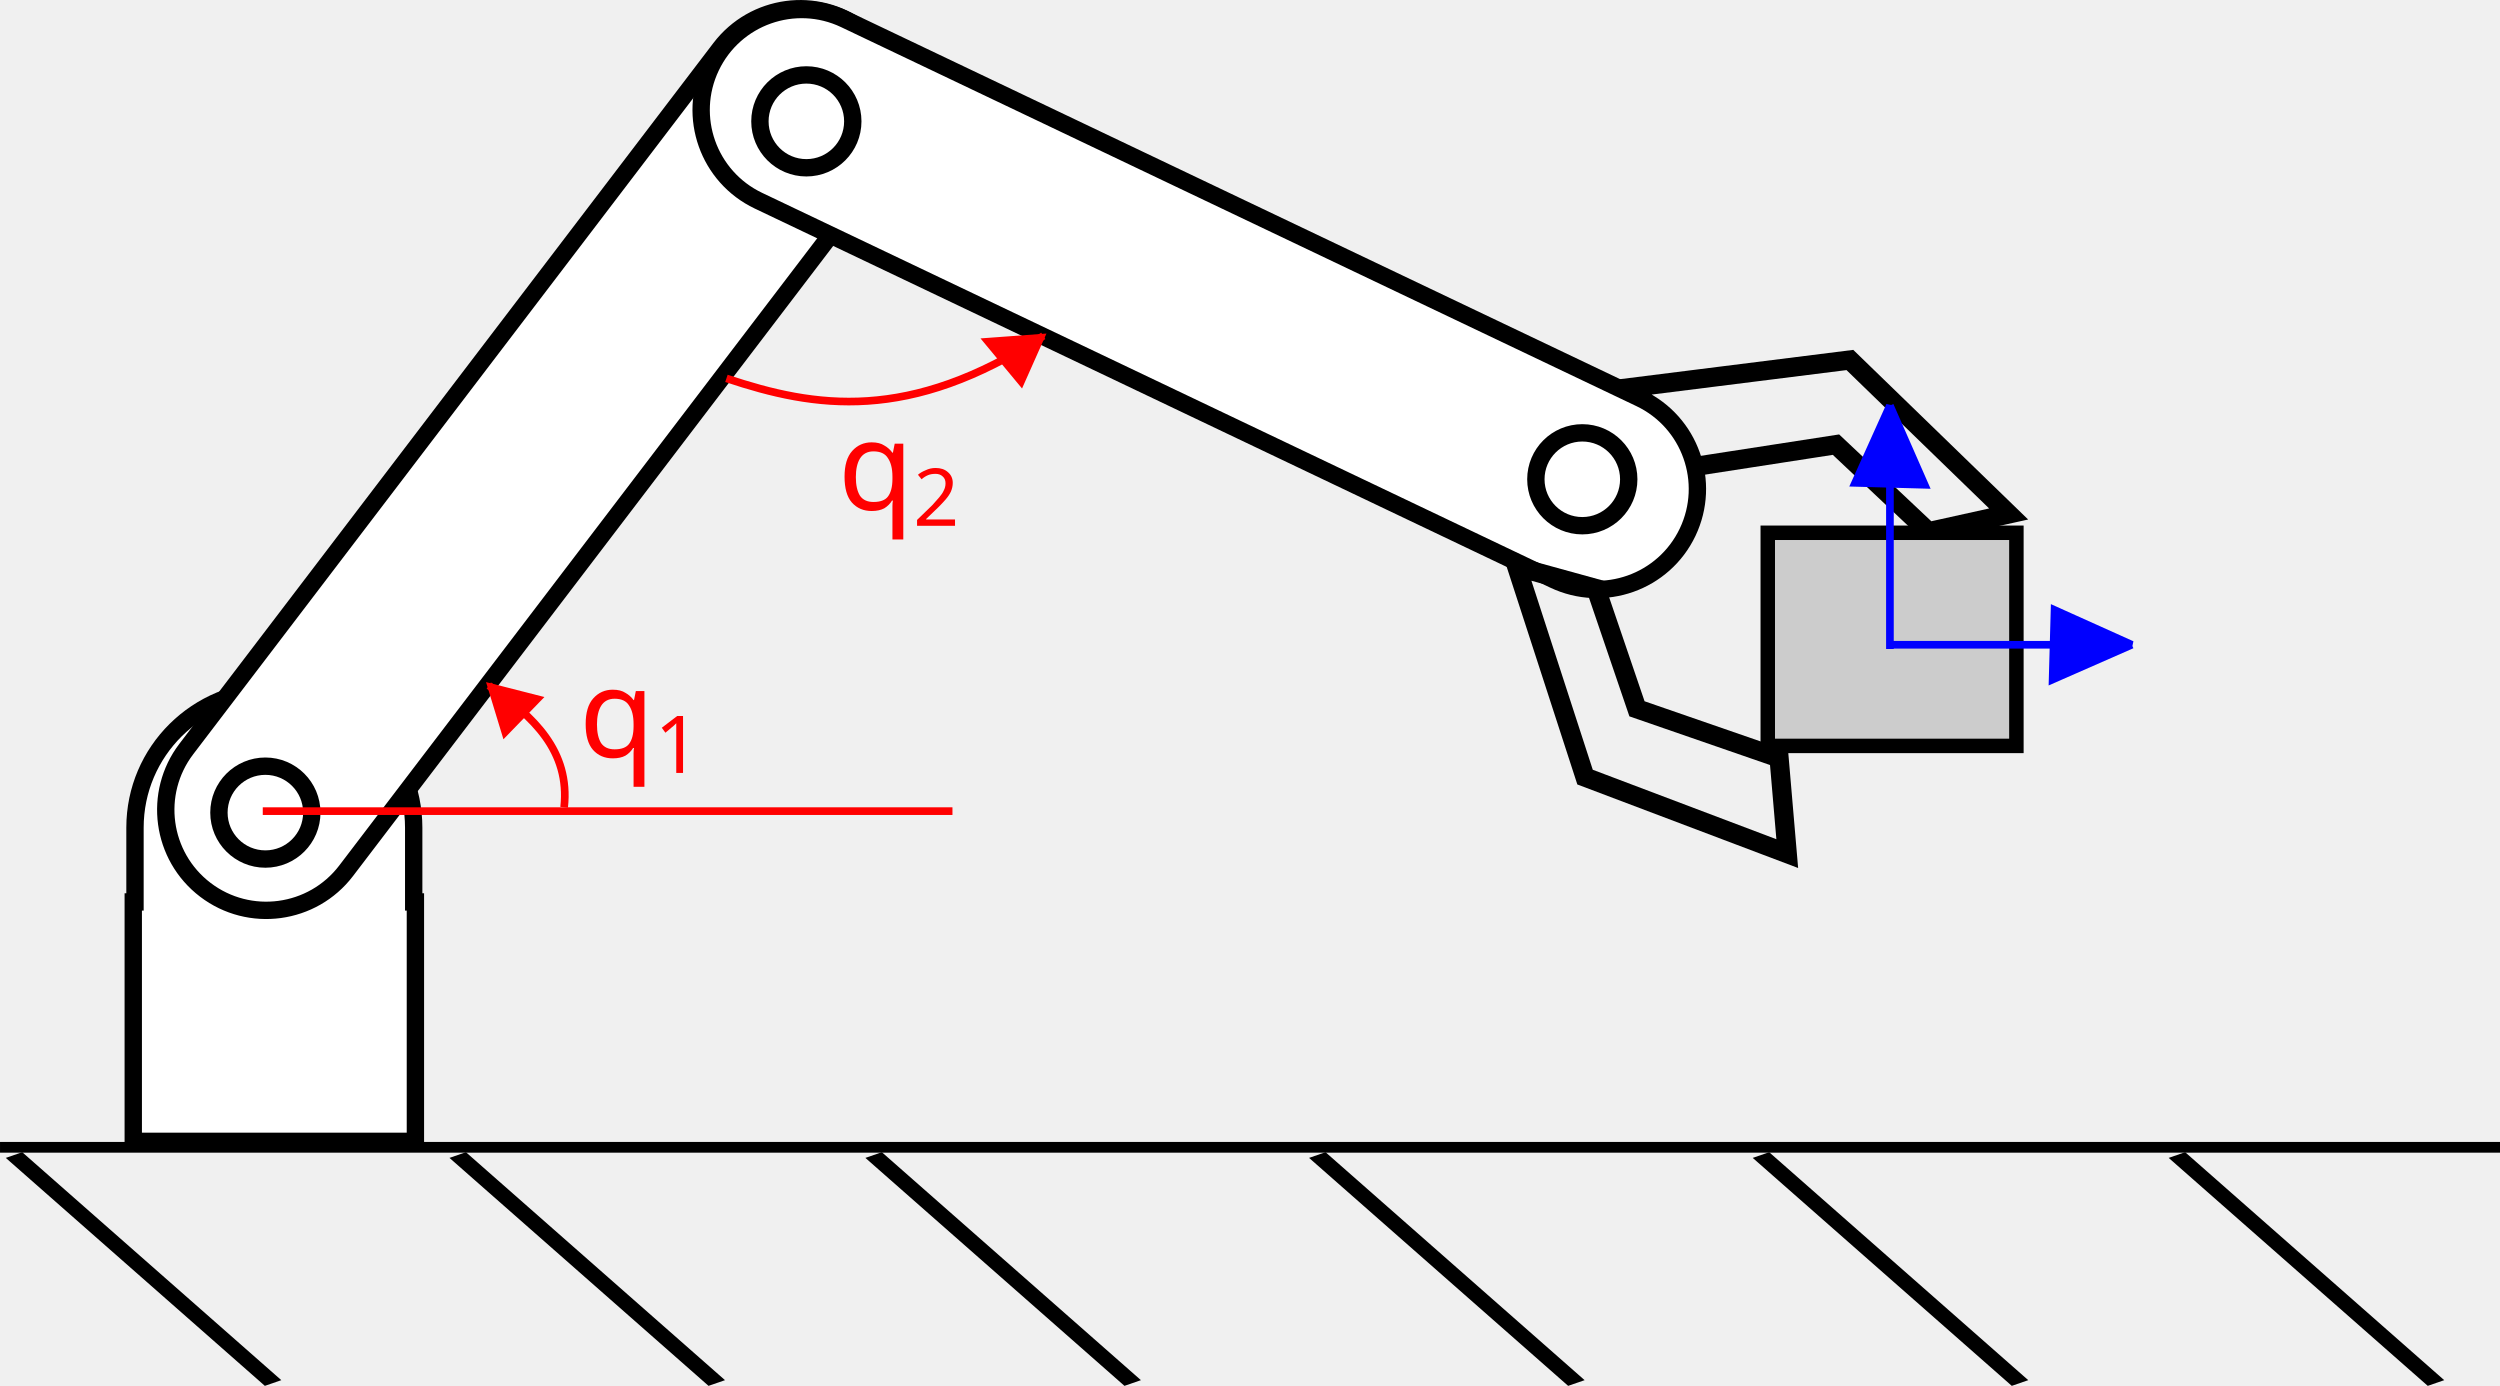
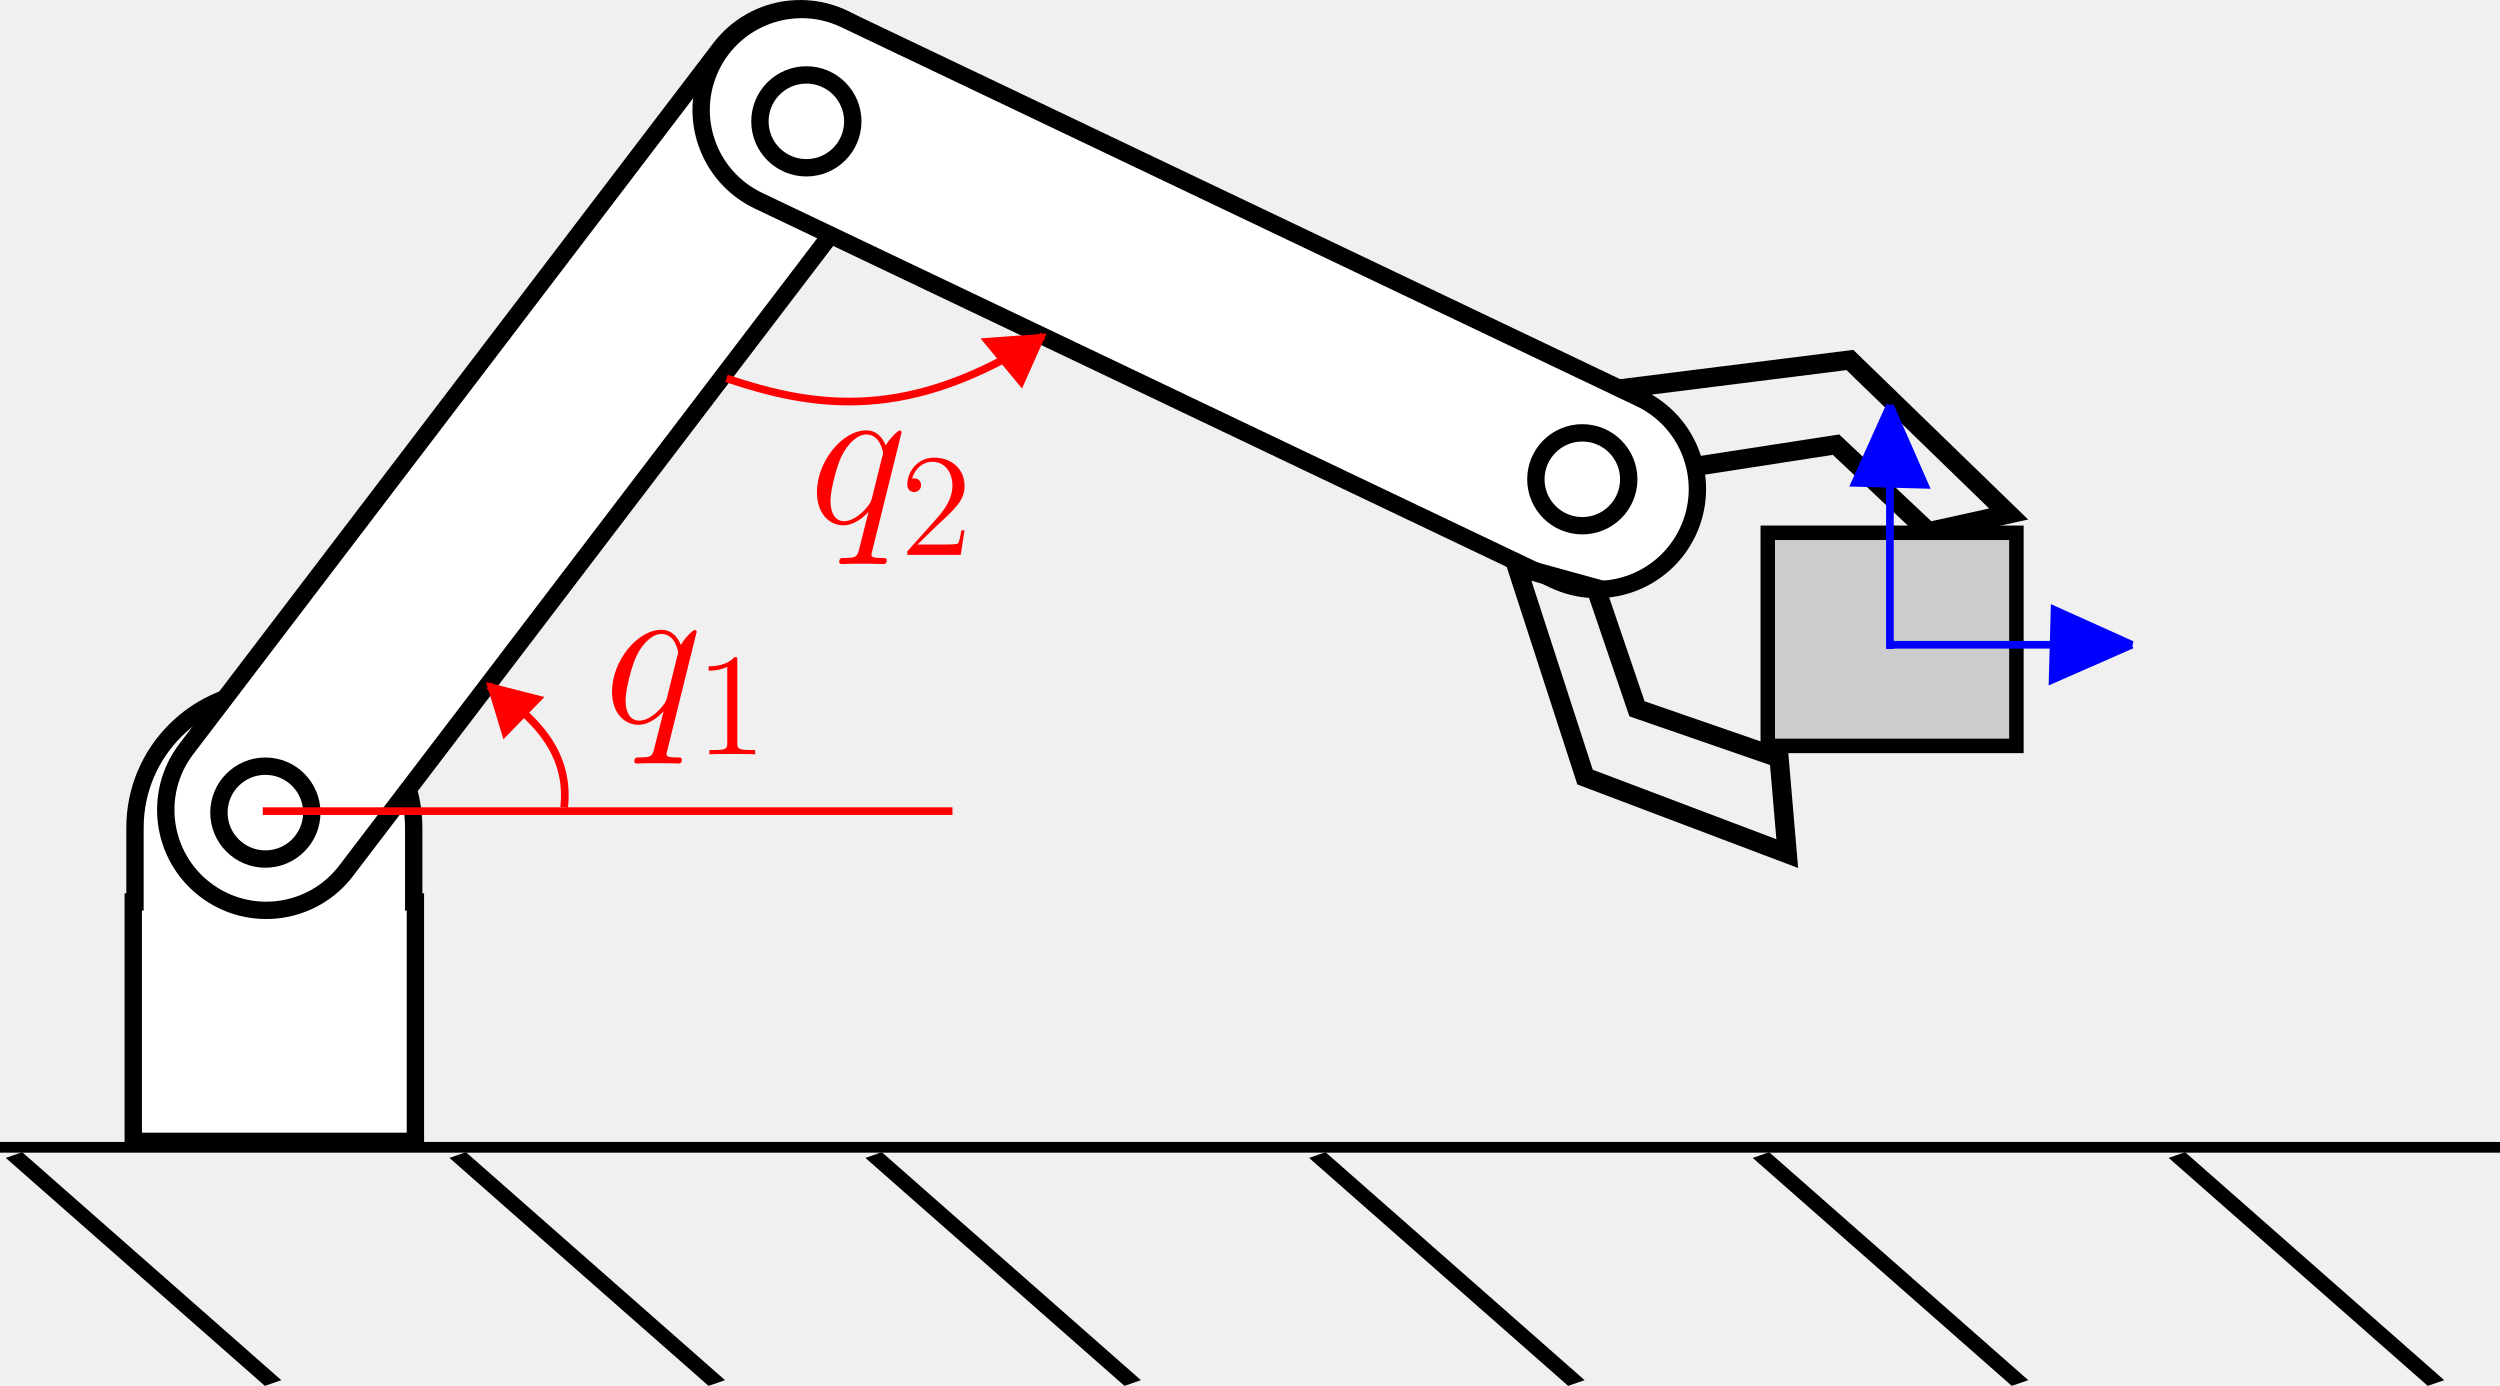
<svg xmlns="http://www.w3.org/2000/svg" width="86.462mm" height="47.93mm" viewBox="0 0 86.462 47.93" version="1.1" id="svg1894">
  <defs id="defs1888" />
-   <g id="layer1" transform="translate(-25.12334,-151.151)">
+   <g id="layer1" transform="translate(-25.1233, -151.151)">
    <path id="rect2465" style="fill:#ffffff;stroke:#000000;stroke-width:0.6;stroke-miterlimit:4;stroke-dasharray:none" d="m 34.612,175.005 c -2.67,0 -4.82,2.128 -4.82,4.771 v 2.568 h -0.06 v 8.279 h 9.758 v -8.279 h -0.059 v -2.568 c 0,-2.643 -2.15,-4.771 -4.82,-4.771 z" />
    <rect style="fill:#ffffff;stroke:#000000;stroke-width:0.6;stroke-miterlimit:4;stroke-dasharray:none" id="rect2457" width="6.949" height="37.418" x="132.423" y="87.749" ry="3.475" transform="rotate(37.30893)" />
    <path style="fill:none;stroke:#000000;stroke-width:0.665;stroke-linecap:butt;stroke-linejoin:miter;stroke-miterlimit:4;stroke-dasharray:none;stroke-opacity:1" d="m 94.592,168.927 -5.491,-5.326 -7.418,0.932 1.798,2.791 5.139,-0.795 3.198,3.012 z" id="path2482" />
    <rect style="fill:#ffffff;stroke:#000000;stroke-width:0.6;stroke-miterlimit:4;stroke-dasharray:none" id="rect2459" width="6.949" height="37.418" x="113.674" y="-148.312" ry="3.475" transform="rotate(115.4801)" />
    <circle style="fill:#ffffff;stroke:#000000;stroke-width:0.6;stroke-miterlimit:4;stroke-dasharray:none" id="path2461" cx="34.301" cy="179.255" r="1.606" />
    <circle style="fill:#ffffff;stroke:#000000;stroke-width:0.6;stroke-miterlimit:4;stroke-dasharray:none" id="circle2463" cx="53.011" cy="155.348" r="1.606" />
    <circle style="fill:#ffffff;stroke:#000000;stroke-width:0.6;stroke-miterlimit:4;stroke-dasharray:none" id="circle2478" cx="79.847" cy="167.727" r="1.606" />
    <path style="fill:none;stroke:#000000;stroke-width:0.665;stroke-linecap:butt;stroke-linejoin:miter;stroke-miterlimit:4;stroke-dasharray:none;stroke-opacity:1" d="m 77.58,170.751 2.362,7.276 6.993,2.646 -0.283,-3.307 -4.914,-1.701 -1.417,-4.158 z" id="path2480" />
    <g id="g2505" style="stroke-width:0.371;stroke-miterlimit:4;stroke-dasharray:none" transform="matrix(1.812325,0,0,1,7.685684,-3.340869)">
      <path style="fill:none;stroke:#000000;stroke-width:0.371;stroke-linecap:butt;stroke-linejoin:miter;stroke-miterlimit:4;stroke-dasharray:none;stroke-opacity:1" d="m 9.622,194.171 h 47.708" id="path2484" />
      <path style="fill:none;stroke:#000000;stroke-width:0.371;stroke-linecap:butt;stroke-linejoin:miter;stroke-miterlimit:4;stroke-dasharray:none;stroke-opacity:1" d="m 9.889,194.439 4.944,7.884" id="path2486" />
      <path style="fill:none;stroke:#000000;stroke-width:0.371;stroke-linecap:butt;stroke-linejoin:miter;stroke-miterlimit:4;stroke-dasharray:none;stroke-opacity:1" d="m 18.356,194.439 4.944,7.884" id="path2488" />
      <path style="fill:none;stroke:#000000;stroke-width:0.371;stroke-linecap:butt;stroke-linejoin:miter;stroke-miterlimit:4;stroke-dasharray:none;stroke-opacity:1" d="m 26.293,194.439 4.944,7.884" id="path2490" />
      <path style="fill:none;stroke:#000000;stroke-width:0.371;stroke-linecap:butt;stroke-linejoin:miter;stroke-miterlimit:4;stroke-dasharray:none;stroke-opacity:1" d="m 34.76,194.439 4.944,7.884" id="path2492" />
      <path style="fill:none;stroke:#000000;stroke-width:0.371;stroke-linecap:butt;stroke-linejoin:miter;stroke-miterlimit:4;stroke-dasharray:none;stroke-opacity:1" d="m 43.226,194.439 4.944,7.884" id="path2494" />
      <path style="fill:none;stroke:#000000;stroke-width:0.371;stroke-linecap:butt;stroke-linejoin:miter;stroke-miterlimit:4;stroke-dasharray:none;stroke-opacity:1" d="m 51.164,194.439 4.944,7.884" id="path2496" />
    </g>
    <path style="fill:none;stroke:#ff0000;stroke-width:0.265px;stroke-linecap:butt;stroke-linejoin:miter;stroke-opacity:1" d="M 34.211,179.204 H 58.064" id="path2507" />
    <path style="fill:none;stroke:#ff0000;stroke-width:0.265px;stroke-linecap:butt;stroke-linejoin:miter;stroke-opacity:1" d="m 44.634,179.071 c 0.212,-1.943 -1.056,-3.147 -2.606,-4.209" id="path2509" />
    <path style="fill:none;stroke:#ff0000;stroke-width:0.265px;stroke-linecap:butt;stroke-linejoin:miter;stroke-opacity:1" d="m 50.247,164.237 c 3.06,1.024 6.316,1.548 10.958,-1.47" id="path2511" />
    <path style="fill:#ff0000;stroke:#ff0000;stroke-width:0.265px;stroke-linecap:butt;stroke-linejoin:miter;stroke-opacity:1" d="m 42.128,174.928 0.468,1.537 1.102,-1.136 z" id="path2513" />
    <path style="fill:#ff0000;stroke:#ff0000;stroke-width:0.265px;stroke-linecap:butt;stroke-linejoin:miter;stroke-opacity:1" d="m 59.3,162.968 1.136,1.37 0.668,-1.503 z" id="path2515" />
-     <text xml:space="preserve" style="font-style:normal;font-variant:normal;font-weight:normal;font-stretch:normal;font-size:4.258px;line-height:1.25;font-family:sans-serif;-inkscape-font-specification:sans-serif;letter-spacing:0px;word-spacing:0px;fill:#ff0000;fill-opacity:1;stroke:none;stroke-width:0.265" x="45.145" y="177.333" id="text2519">
-       <tspan id="tspan2517" x="45.145" y="177.333" style="fill:#ff0000;stroke-width:0.265">q<tspan style="font-size:65%;baseline-shift:sub" id="tspan2525">1</tspan>
-       </tspan>
-     </text>
-     <text xml:space="preserve" style="font-style:normal;font-variant:normal;font-weight:normal;font-stretch:normal;font-size:4.258px;line-height:1.25;font-family:sans-serif;-inkscape-font-specification:sans-serif;letter-spacing:0px;word-spacing:0px;fill:#ff0000;fill-opacity:1;stroke:none;stroke-width:0.265" x="54.098" y="168.78" id="text2523">
-       <tspan id="tspan2521" x="54.098" y="168.78" style="fill:#ff0000;stroke-width:0.265">q<tspan style="font-size:65%;baseline-shift:sub" id="tspan2527">2</tspan>
-       </tspan>
-     </text>
    <rect style="fill:#cccccc;stroke:#000000;stroke-width:0.5;stroke-miterlimit:4;stroke-dasharray:none" id="rect2529" width="8.599" height="7.371" x="86.261" y="169.577" />
    <path style="fill:#0000ff;stroke:#0000ff;stroke-width:0.265px;stroke-linecap:butt;stroke-linejoin:miter;stroke-opacity:1" d="m 90.434,173.45 h 8.419 l -2.673,-1.203 -0.067,2.405 2.74,-1.203" id="path2542" />
    <path style="fill:#0000ff;stroke:#0000ff;stroke-width:0.265px;stroke-linecap:butt;stroke-linejoin:miter;stroke-opacity:1" d="m 90.486,173.596 v -8.419 l -1.203,2.673 2.405,0.067 -1.203,-2.74" id="path3153" />
+     <g transform="translate(46.28992,172.932)" id="g1" style="fill:#ff0000">
+       <g fill="#000000" fill-opacity="1" id="g3" transform="matrix(0.352778,0,0,0.352778,-0.989718,-0.627812)" style="fill:#ff0000">
+         <g id="use2" transform="translate(1.993,10.889)" style="fill:#ff0000">
+           <path d="m 9.109,-8.906 c 0,-0.094 -0.078,-0.188 -0.188,-0.188 -0.156,0 -0.969,0.75 -1.359,1.469 -0.375,-0.922 -1.016,-1.484 -1.906,-1.484 -2.328,0 -4.844,3.016 -4.844,6.078 0,2.047 1.188,3.234 2.594,3.234 1.094,0 2,-0.828 2.438,-1.297 l 0.016,0.016 -0.781,3.109 -0.188,0.734 c -0.188,0.625 -0.484,0.625 -1.469,0.641 C 3.203,3.406 3,3.406 3,3.797 3,3.953 3.125,4 3.266,4 3.547,4 3.922,3.969 4.219,3.969 H 6.328 C 6.625,3.969 6.984,4 7.297,4 7.422,4 7.656,4 7.656,3.609 7.656,3.406 7.5,3.406 7.188,3.406 6.219,3.406 6.156,3.266 6.156,3.094 6.156,3 6.172,2.969 6.234,2.703 Z m -2.906,6.453 C 6.094,-2.109 6.094,-2.062 5.797,-1.672 5.344,-1.094 4.438,-0.203 3.469,-0.203 c -0.844,0 -1.328,-0.766 -1.328,-1.984 0,-1.141 0.641,-3.453 1.047,-4.312 0.703,-1.453 1.672,-2.203 2.469,-2.203 1.359,0 1.641,1.703 1.641,1.859 0,0.031 -0.062,0.297 -0.094,0.344 z m 0,0" id="path4" style="fill:#ff0000" />
+         </g>
+       </g>
+       <g fill="#000000" fill-opacity="1" id="g4" transform="matrix(0.352778,0,0,0.352778,-0.989718,-0.627812)" style="fill:#ff0000">
+         <g id="use3" transform="translate(10.963,13.988)" style="fill:#ff0000">
+           <path d="m 4.125,-9.188 c 0,-0.344 0,-0.344 -0.281,-0.344 C 3.5,-9.156 2.781,-8.625 1.312,-8.625 v 0.422 c 0.328,0 1.047,0 1.828,-0.375 v 7.469 c 0,0.516 -0.047,0.688 -1.297,0.688 H 1.391 V 0 c 0.391,-0.031 1.781,-0.031 2.25,-0.031 0.469,0 1.859,0 2.234,0.031 V -0.422 H 5.438 c -1.266,0 -1.312,-0.172 -1.312,-0.688 z m 0,0" id="path5" style="fill:#ff0000" />
+         </g>
+       </g>
+     </g>
+     <g transform="translate(53.37698,166.0339)" id="g8" style="fill:#ff0000">
+       <g fill="#000000" fill-opacity="1" id="g5" transform="matrix(0.352778,0,0,0.352778,-0.989718,-0.627812)" style="fill:#ff0000">
+         <g id="g2" transform="translate(1.993,10.889)" style="fill:#ff0000">
+           <path d="m 9.109,-8.906 c 0,-0.094 -0.078,-0.188 -0.188,-0.188 -0.156,0 -0.969,0.75 -1.359,1.469 -0.375,-0.922 -1.016,-1.484 -1.906,-1.484 -2.328,0 -4.844,3.016 -4.844,6.078 0,2.047 1.188,3.234 2.594,3.234 1.094,0 2,-0.828 2.438,-1.297 l 0.016,0.016 -0.781,3.109 -0.188,0.734 c -0.188,0.625 -0.484,0.625 -1.469,0.641 C 3.203,3.406 3,3.406 3,3.797 3,3.953 3.125,4 3.266,4 3.547,4 3.922,3.969 4.219,3.969 H 6.328 C 6.625,3.969 6.984,4 7.297,4 7.422,4 7.656,4 7.656,3.609 7.656,3.406 7.5,3.406 7.188,3.406 6.219,3.406 6.156,3.266 6.156,3.094 6.156,3 6.172,2.969 6.234,2.703 Z m -2.906,6.453 C 6.094,-2.109 6.094,-2.062 5.797,-1.672 5.344,-1.094 4.438,-0.203 3.469,-0.203 c -0.844,0 -1.328,-0.766 -1.328,-1.984 0,-1.141 0.641,-3.453 1.047,-4.312 0.703,-1.453 1.672,-2.203 2.469,-2.203 1.359,0 1.641,1.703 1.641,1.859 0,0.031 -0.062,0.297 -0.094,0.344 z m 0,0" id="path1" style="fill:#ff0000" />
+         </g>
+       </g>
+       <g fill="#000000" fill-opacity="1" id="g7" transform="matrix(0.352778,0,0,0.352778,-0.989718,-0.627812)" style="fill:#ff0000">
+         <g id="g6" transform="translate(10.963,13.988)" style="fill:#ff0000">
+           <path d="M 6.312,-2.406 H 6 c -0.047,0.234 -0.156,1.031 -0.312,1.266 -0.094,0.125 -0.906,0.125 -1.344,0.125 H 1.688 c 0.391,-0.328 1.266,-1.25 1.641,-1.594 2.188,-2.016 2.984,-2.75 2.984,-4.172 0,-1.656 -1.312,-2.75 -2.969,-2.75 -1.672,0 -2.641,1.406 -2.641,2.641 0,0.734 0.625,0.734 0.672,0.734 0.297,0 0.672,-0.219 0.672,-0.672 C 2.047,-7.234 1.781,-7.5 1.375,-7.5 1.25,-7.5 1.219,-7.5 1.172,-7.484 1.453,-8.469 2.219,-9.125 3.156,-9.125 4.375,-9.125 5.125,-8.109 5.125,-6.781 5.125,-5.562 4.422,-4.5 3.594,-3.578 L 0.703,-0.344 V 0 H 5.938 Z m 0,0" id="path6" style="fill:#ff0000" />
+         </g>
+       </g>
+     </g>
  </g>
</svg>
